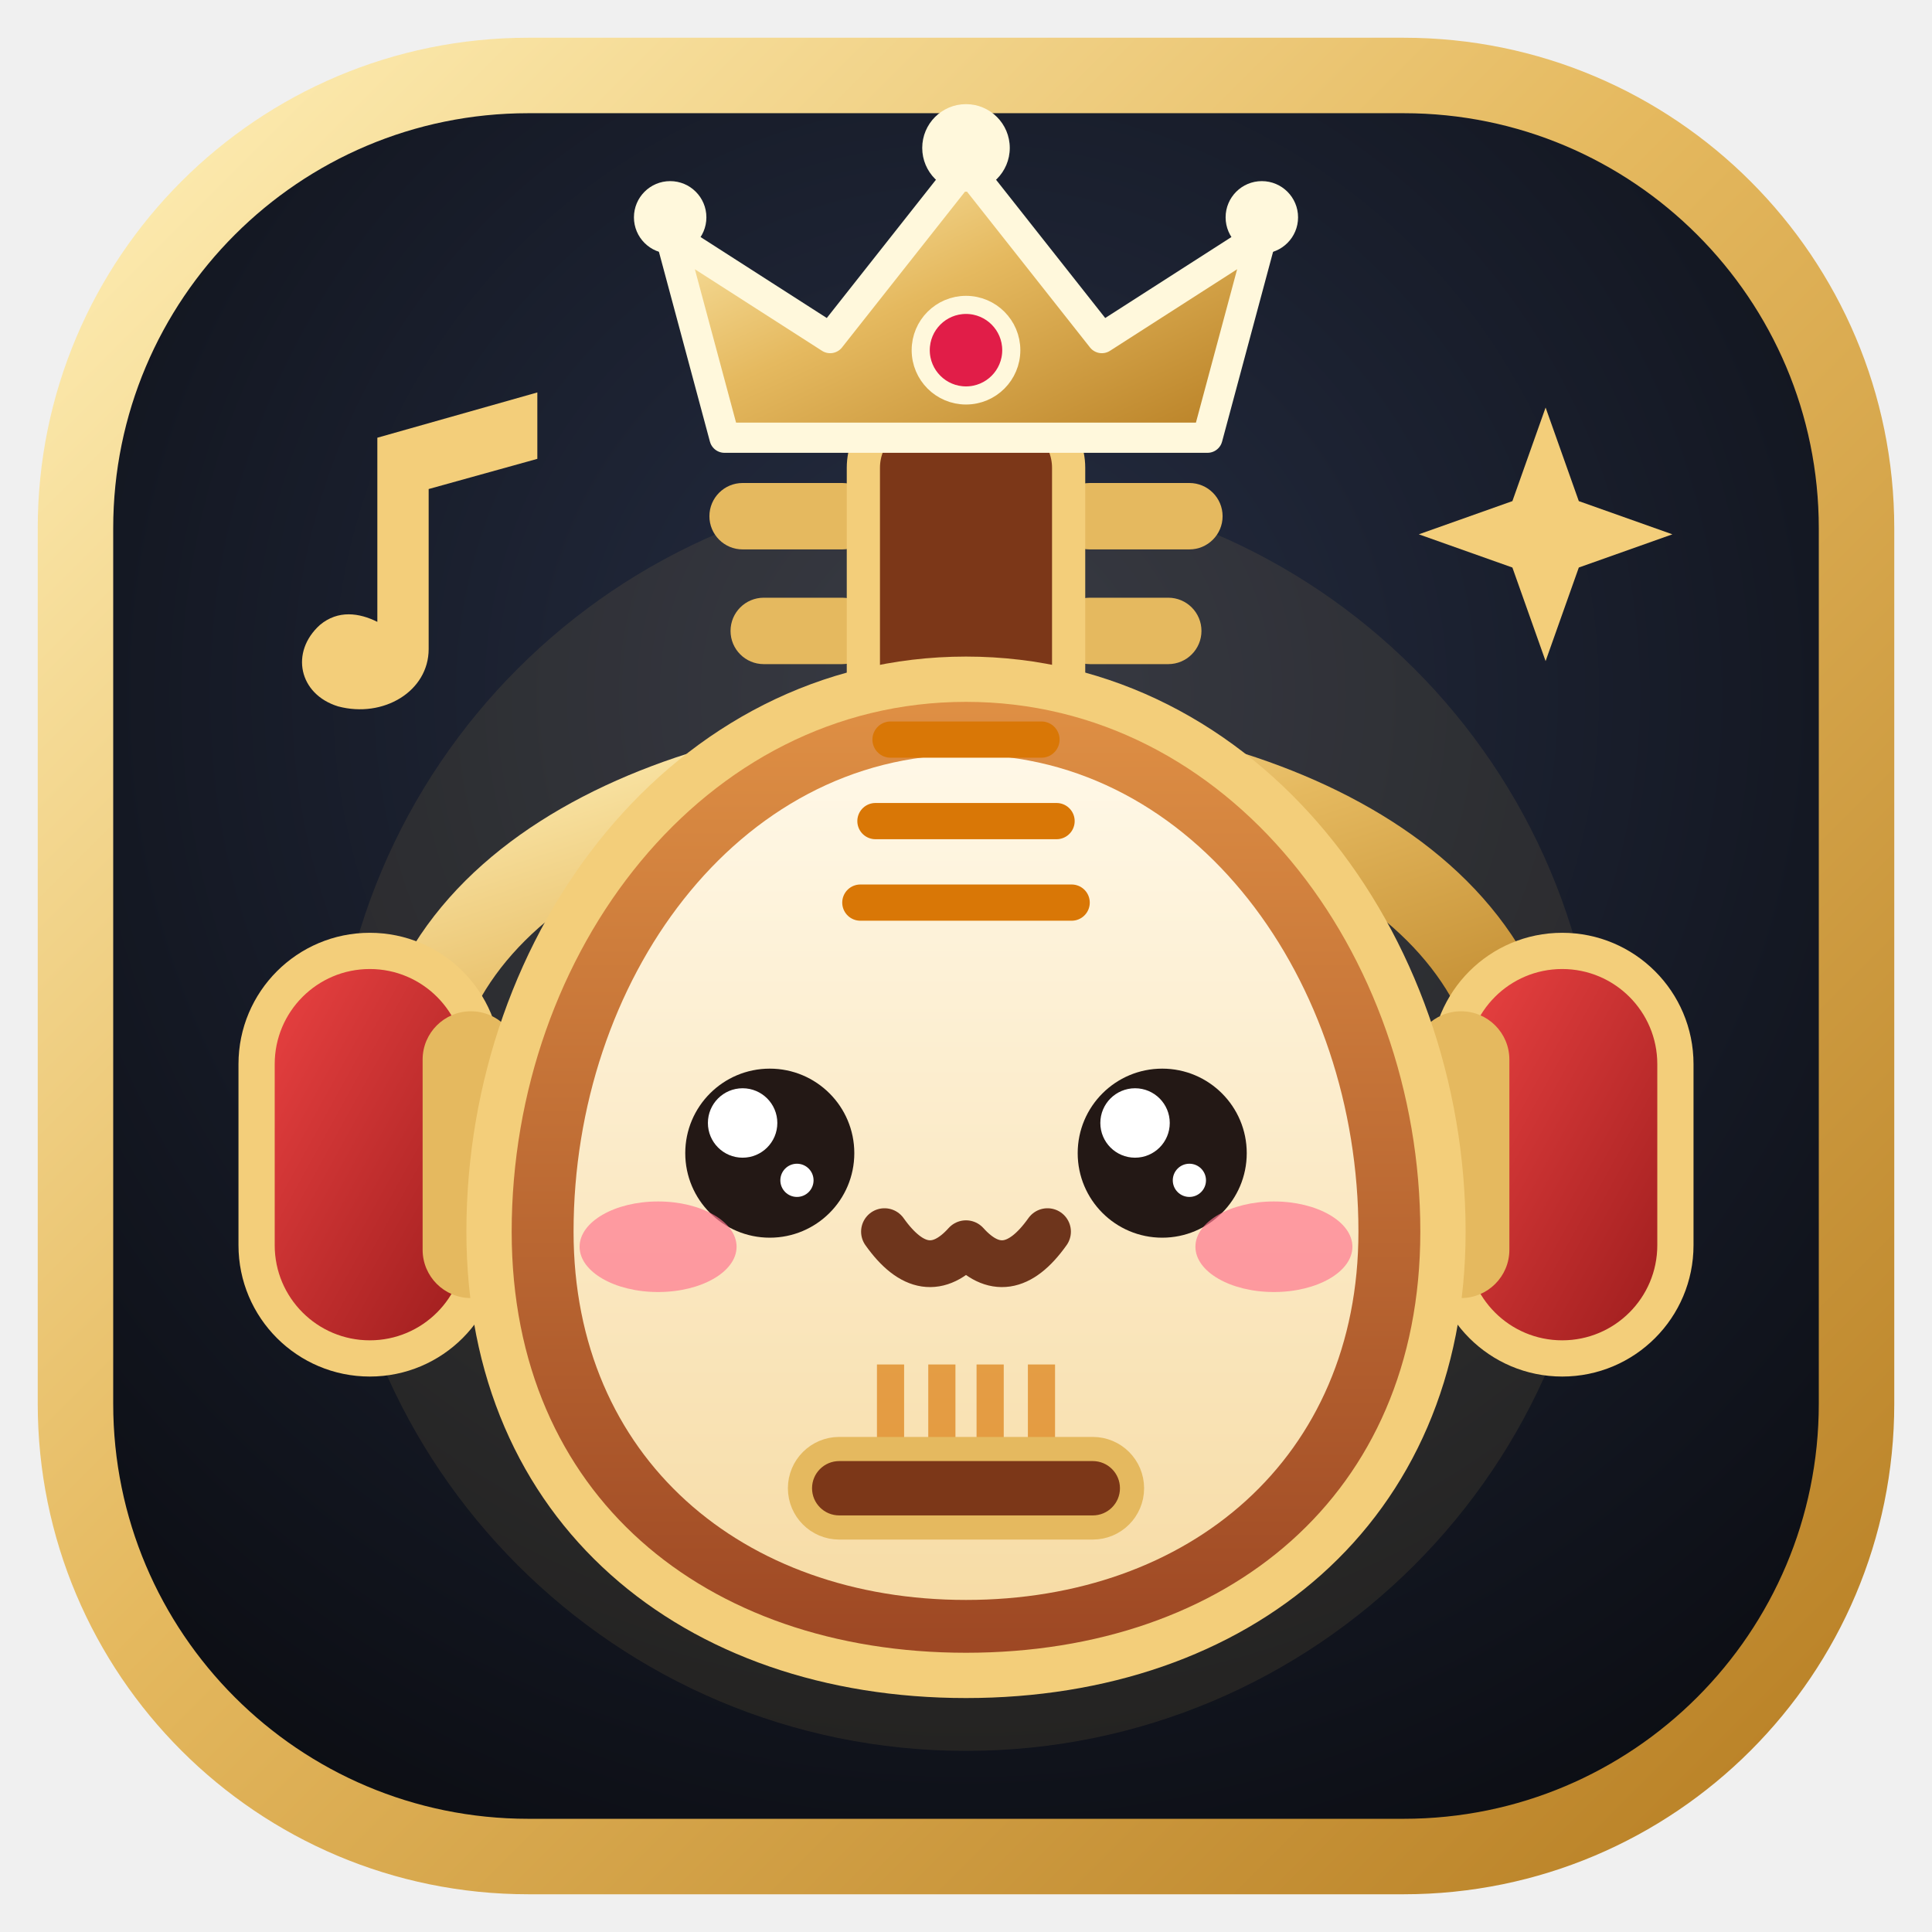
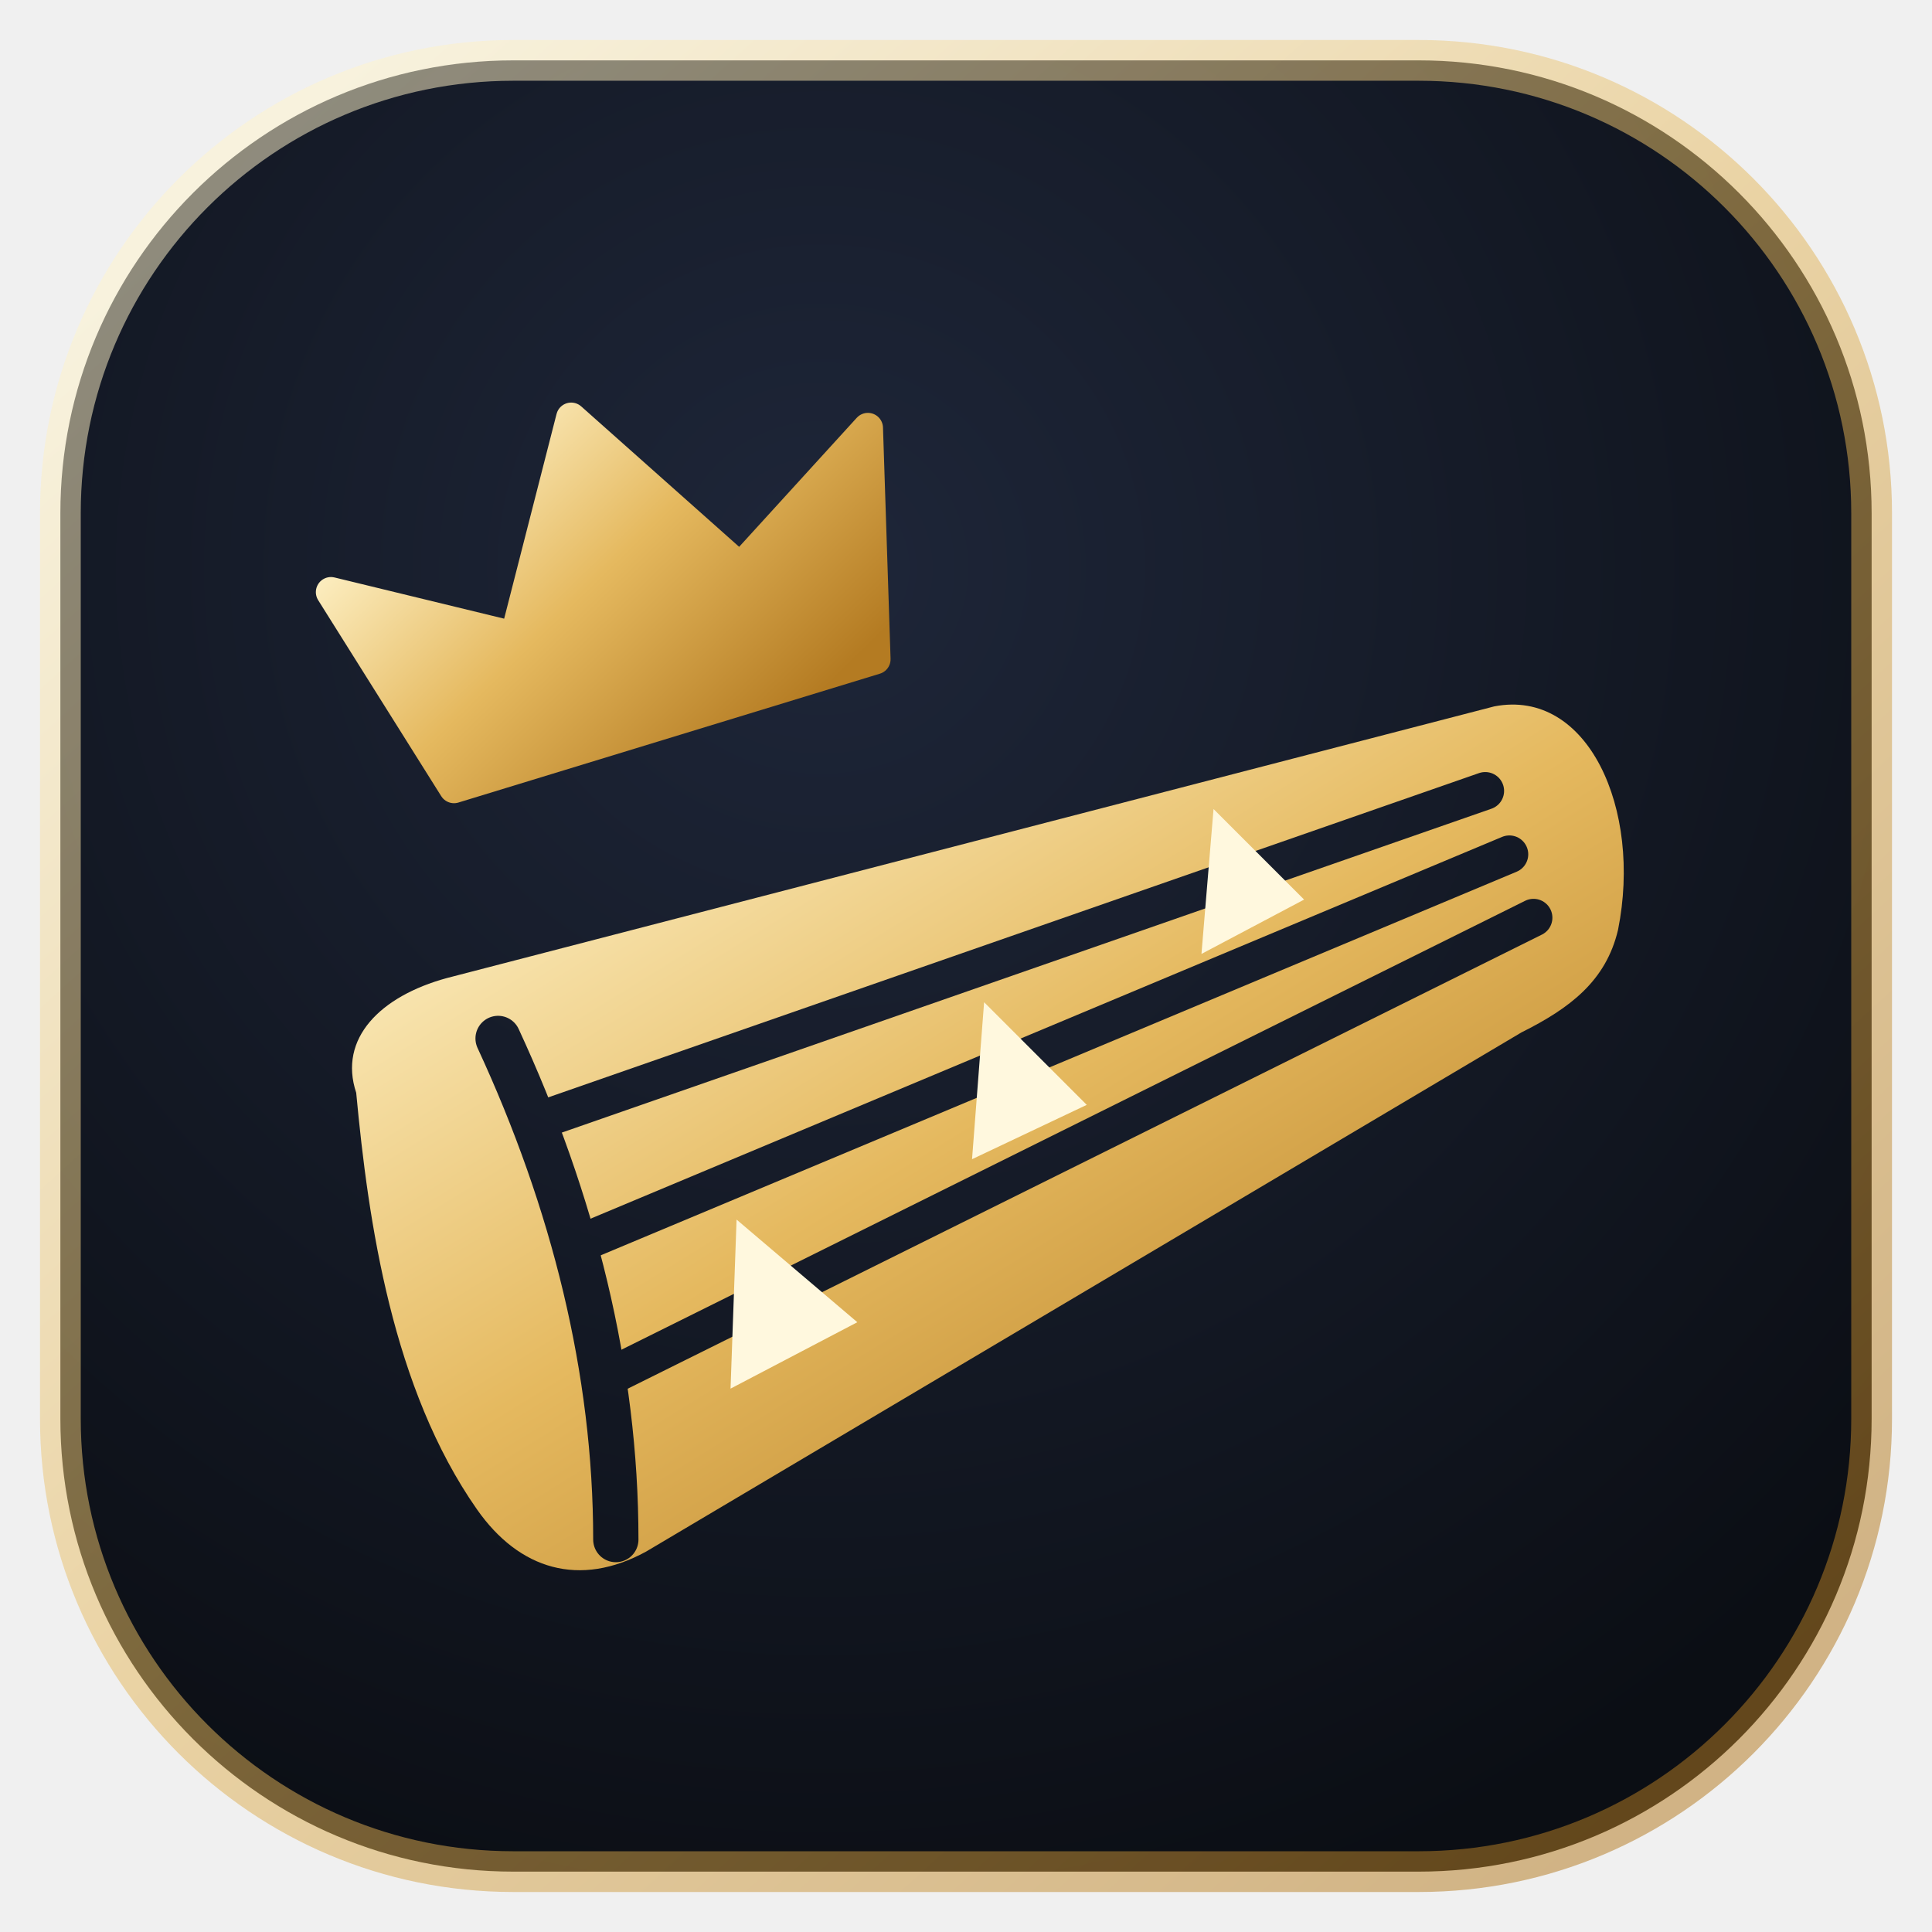
<svg xmlns="http://www.w3.org/2000/svg" viewBox="0 0 64 64" width="64" height="64">
  <defs>
-     <radialGradient id="bgGrad" cx="50%" cy="35%" r="70%">
-       <stop offset="0%" stop-color="#252d42" />
-       <stop offset="100%" stop-color="#0c0e14" />
+     <radialGradient id="bgGrad" cx="42%" cy="28%" r="78%">
+       <stop offset="0%" stop-color="#1e2639" />
+       <stop offset="100%" stop-color="#0b0e14" />
    </radialGradient>
-     <linearGradient id="goldGrad" x1="0%" y1="0%" x2="100%" y2="100%">
-       <stop offset="0%" stop-color="#fff0b8" />
-       <stop offset="45%" stop-color="#e5b95f" />
-       <stop offset="100%" stop-color="#b67d22" />
+     <linearGradient id="goldGrad" x1="10%" y1="6%" x2="90%" y2="94%">
+       <stop offset="0%" stop-color="#fff4cc" />
+       <stop offset="48%" stop-color="#e5b95f" />
+       <stop offset="100%" stop-color="#b47b22" />
    </linearGradient>
-     <linearGradient id="woodGrad" x1="0%" y1="0%" x2="0%" y2="100%">
-       <stop offset="0%" stop-color="#e09145" />
-       <stop offset="100%" stop-color="#9c4623" />
-     </linearGradient>
-     <linearGradient id="faceGrad" x1="0%" y1="0%" x2="0%" y2="100%">
-       <stop offset="0%" stop-color="#fff8e7" />
-       <stop offset="100%" stop-color="#f7dca6" />
-     </linearGradient>
-     <linearGradient id="redGrad" x1="0%" y1="0%" x2="100%" y2="100%">
-       <stop offset="0%" stop-color="#ef4444" />
-       <stop offset="100%" stop-color="#991b1b" />
-     </linearGradient>
+     <mask id="guzhengCut">
+       <rect width="64" height="64" fill="#ffffff" />
+       <path d="M 16.5 34.4 C 19.0 39.8, 20.4 45.4, 20.4 51.0" fill="none" stroke="#000000" stroke-width="1.5" stroke-linecap="round" />
+       <line x1="18.2" y1="37.0" x2="49.2" y2="26.2" stroke="#000000" stroke-width="1.25" stroke-linecap="round" />
+       <line x1="19.2" y1="41.2" x2="50.0" y2="28.3" stroke="#000000" stroke-width="1.25" stroke-linecap="round" />
+       <line x1="20.2" y1="45.6" x2="50.8" y2="30.4" stroke="#000000" stroke-width="1.25" stroke-linecap="round" />
+     </mask>
  </defs>
-   <rect x="2.5" y="2.5" width="59" height="59" rx="15" fill="url(#bgGrad)" stroke="url(#goldGrad)" stroke-width="2.5" />
-   <circle cx="32" cy="37" r="21" fill="#e5b95f" opacity="0.1" />
-   <path d="M 13.5 37 C 13.5 21, 50.5 21, 50.5 37" fill="none" stroke="url(#goldGrad)" stroke-width="2.8" stroke-linecap="round" />
-   <rect x="8.5" y="31.5" width="7.5" height="13.5" rx="3.75" fill="url(#redGrad)" stroke="#f3ce7a" stroke-width="1.2" />
-   <rect x="14" y="33.5" width="3.2" height="9.5" rx="1.6" fill="#e5b95f" />
-   <rect x="48" y="31.5" width="7.5" height="13.5" rx="3.75" fill="url(#redGrad)" stroke="#f3ce7a" stroke-width="1.2" />
-   <rect x="46.8" y="33.5" width="3.2" height="9.5" rx="1.6" fill="#e5b95f" />
-   <rect x="23.5" y="16" width="5.5" height="2.2" rx="1.1" fill="#e5b95f" />
-   <rect x="24.2" y="19.8" width="4.8" height="2.2" rx="1.1" fill="#e5b95f" />
-   <rect x="35" y="16" width="5.5" height="2.2" rx="1.1" fill="#e5b95f" />
-   <rect x="35" y="19.8" width="4.8" height="2.2" rx="1.1" fill="#e5b95f" />
-   <rect x="28.6" y="13.5" width="6.8" height="14" rx="2" fill="#7c3718" stroke="#f3ce7a" stroke-width="1.1" />
-   <path d="M 32 22.5 C 41.2 22.5, 47.8 31.2, 47.8 40.8 C 47.8 50, 41 55.5, 32 55.5 C 23 55.5, 16.2 50, 16.2 40.8 C 16.2 31.2, 22.8 22.5, 32 22.5 Z" fill="url(#woodGrad)" stroke="#f3ce7a" stroke-width="1.5" />
-   <path d="M 32 25 C 39.6 25, 45 32.5, 45 40.8 C 45 48.3, 39.4 53, 32 53 C 24.6 53, 19 48.3, 19 40.8 C 19 32.5, 24.4 25, 32 25 Z" fill="url(#faceGrad)" />
-   <line x1="29.5" y1="24.5" x2="34.5" y2="24.5" stroke="#d97706" stroke-width="1.2" stroke-linecap="round" />
-   <line x1="29" y1="27.2" x2="35" y2="27.2" stroke="#d97706" stroke-width="1.2" stroke-linecap="round" />
-   <line x1="28.5" y1="29.9" x2="35.5" y2="29.9" stroke="#d97706" stroke-width="1.2" stroke-linecap="round" />
-   <line x1="29.5" y1="45.2" x2="29.5" y2="48.5" stroke="#d97706" stroke-width="0.9" opacity="0.65" />
-   <line x1="31.2" y1="45.2" x2="31.2" y2="48.5" stroke="#d97706" stroke-width="0.9" opacity="0.65" />
-   <line x1="32.8" y1="45.2" x2="32.8" y2="48.5" stroke="#d97706" stroke-width="0.9" opacity="0.65" />
-   <line x1="34.5" y1="45.2" x2="34.5" y2="48.5" stroke="#d97706" stroke-width="0.9" opacity="0.65" />
-   <rect x="26.5" y="48" width="11" height="2.6" rx="1.3" fill="#7c3718" stroke="#e5b95f" stroke-width="0.8" />
-   <circle cx="25.5" cy="38.2" r="2.8" fill="#231815" />
-   <circle cx="24.6" cy="37.2" r="1.15" fill="#ffffff" />
-   <circle cx="26.4" cy="39.1" r="0.55" fill="#ffffff" />
-   <circle cx="38.5" cy="38.2" r="2.8" fill="#231815" />
-   <circle cx="37.6" cy="37.2" r="1.15" fill="#ffffff" />
-   <circle cx="39.4" cy="39.1" r="0.55" fill="#ffffff" />
-   <ellipse cx="21.8" cy="41.3" rx="2.6" ry="1.5" fill="#ff758f" opacity="0.68" />
-   <ellipse cx="42.2" cy="41.3" rx="2.6" ry="1.5" fill="#ff758f" opacity="0.68" />
-   <path d="M 29.3 40.8 Q 30.65 42.7 32 41.2 Q 33.35 42.7 34.7 40.8" fill="none" stroke="#6e351c" stroke-width="1.55" stroke-linecap="round" stroke-linejoin="round" />
-   <path d="M 24 14.5 L 22.2 7.8 L 27.5 11.2 L 32 5.5 L 36.5 11.2 L 41.8 7.8 L 40 14.5 Z" fill="url(#goldGrad)" stroke="#fff8dc" stroke-width="1" stroke-linejoin="round" />
-   <circle cx="22.2" cy="7.2" r="1.2" fill="#fff8dc" />
-   <circle cx="32" cy="4.9" r="1.45" fill="#fff8dc" />
-   <circle cx="41.8" cy="7.2" r="1.2" fill="#fff8dc" />
-   <circle cx="32" cy="11.6" r="1.5" fill="#e11d48" stroke="#fff8dc" stroke-width="0.6" />
-   <path d="M 12.5 21.5 L 12.5 14.5 L 17.8 13 L 17.8 15.2 L 14.2 16.2 L 14.2 21.5 C 14.2 22.9, 12.7 23.8, 11.2 23.4 C 9.9 23, 9.6 21.6, 10.6 20.7 C 11.2 20.2, 11.9 20.3, 12.5 20.6 Z" fill="#f3ce7a" />
-   <path d="M 51.2 13.5 L 52.3 16.6 L 55.4 17.7 L 52.3 18.8 L 51.2 21.9 L 50.1 18.8 L 47 17.7 L 50.1 16.6 Z" fill="#f3ce7a" />
+   <rect x="2" y="2" width="60" height="60" rx="15" fill="url(#bgGrad)" stroke="url(#goldGrad)" stroke-width="1.35" stroke-opacity="0.52" />
+   <path d="M 11.8 36.2 C 11.2 34.4, 12.6 33.0, 14.8 32.4 L 49.5 23.4 C 52.6 22.8, 54.4 26.8, 53.6 30.8 C 53.2 32.5, 52.0 33.4, 50.4 34.2 L 21.4 51.4 C 19.2 52.6, 17.2 52.0, 15.8 50.0 C 13.0 46.0, 12.2 40.5, 11.8 36.2 Z" fill="url(#goldGrad)" mask="url(#guzhengCut)" />
+   <polygon points="24.2,46.0 24.4,40.4 28.4,43.8" fill="#fff8de" />
+   <polygon points="32.2,38.4 32.6,33.2 36.0,36.6" fill="#fff8de" />
+   <polygon points="39.8,31.6 40.2,26.8 43.2,29.8" fill="#fff8de" />
+   <path d="M 13.2 24.2 L 11.2 16.8 L 16.6 20.0 L 20.5 13.6 L 24.4 20.0 L 29.8 16.8 L 27.8 24.2 Z" fill="url(#goldGrad)" stroke="url(#goldGrad)" stroke-width="1" stroke-linejoin="round" transform="rotate(-17 20.5 19)" />
</svg>
